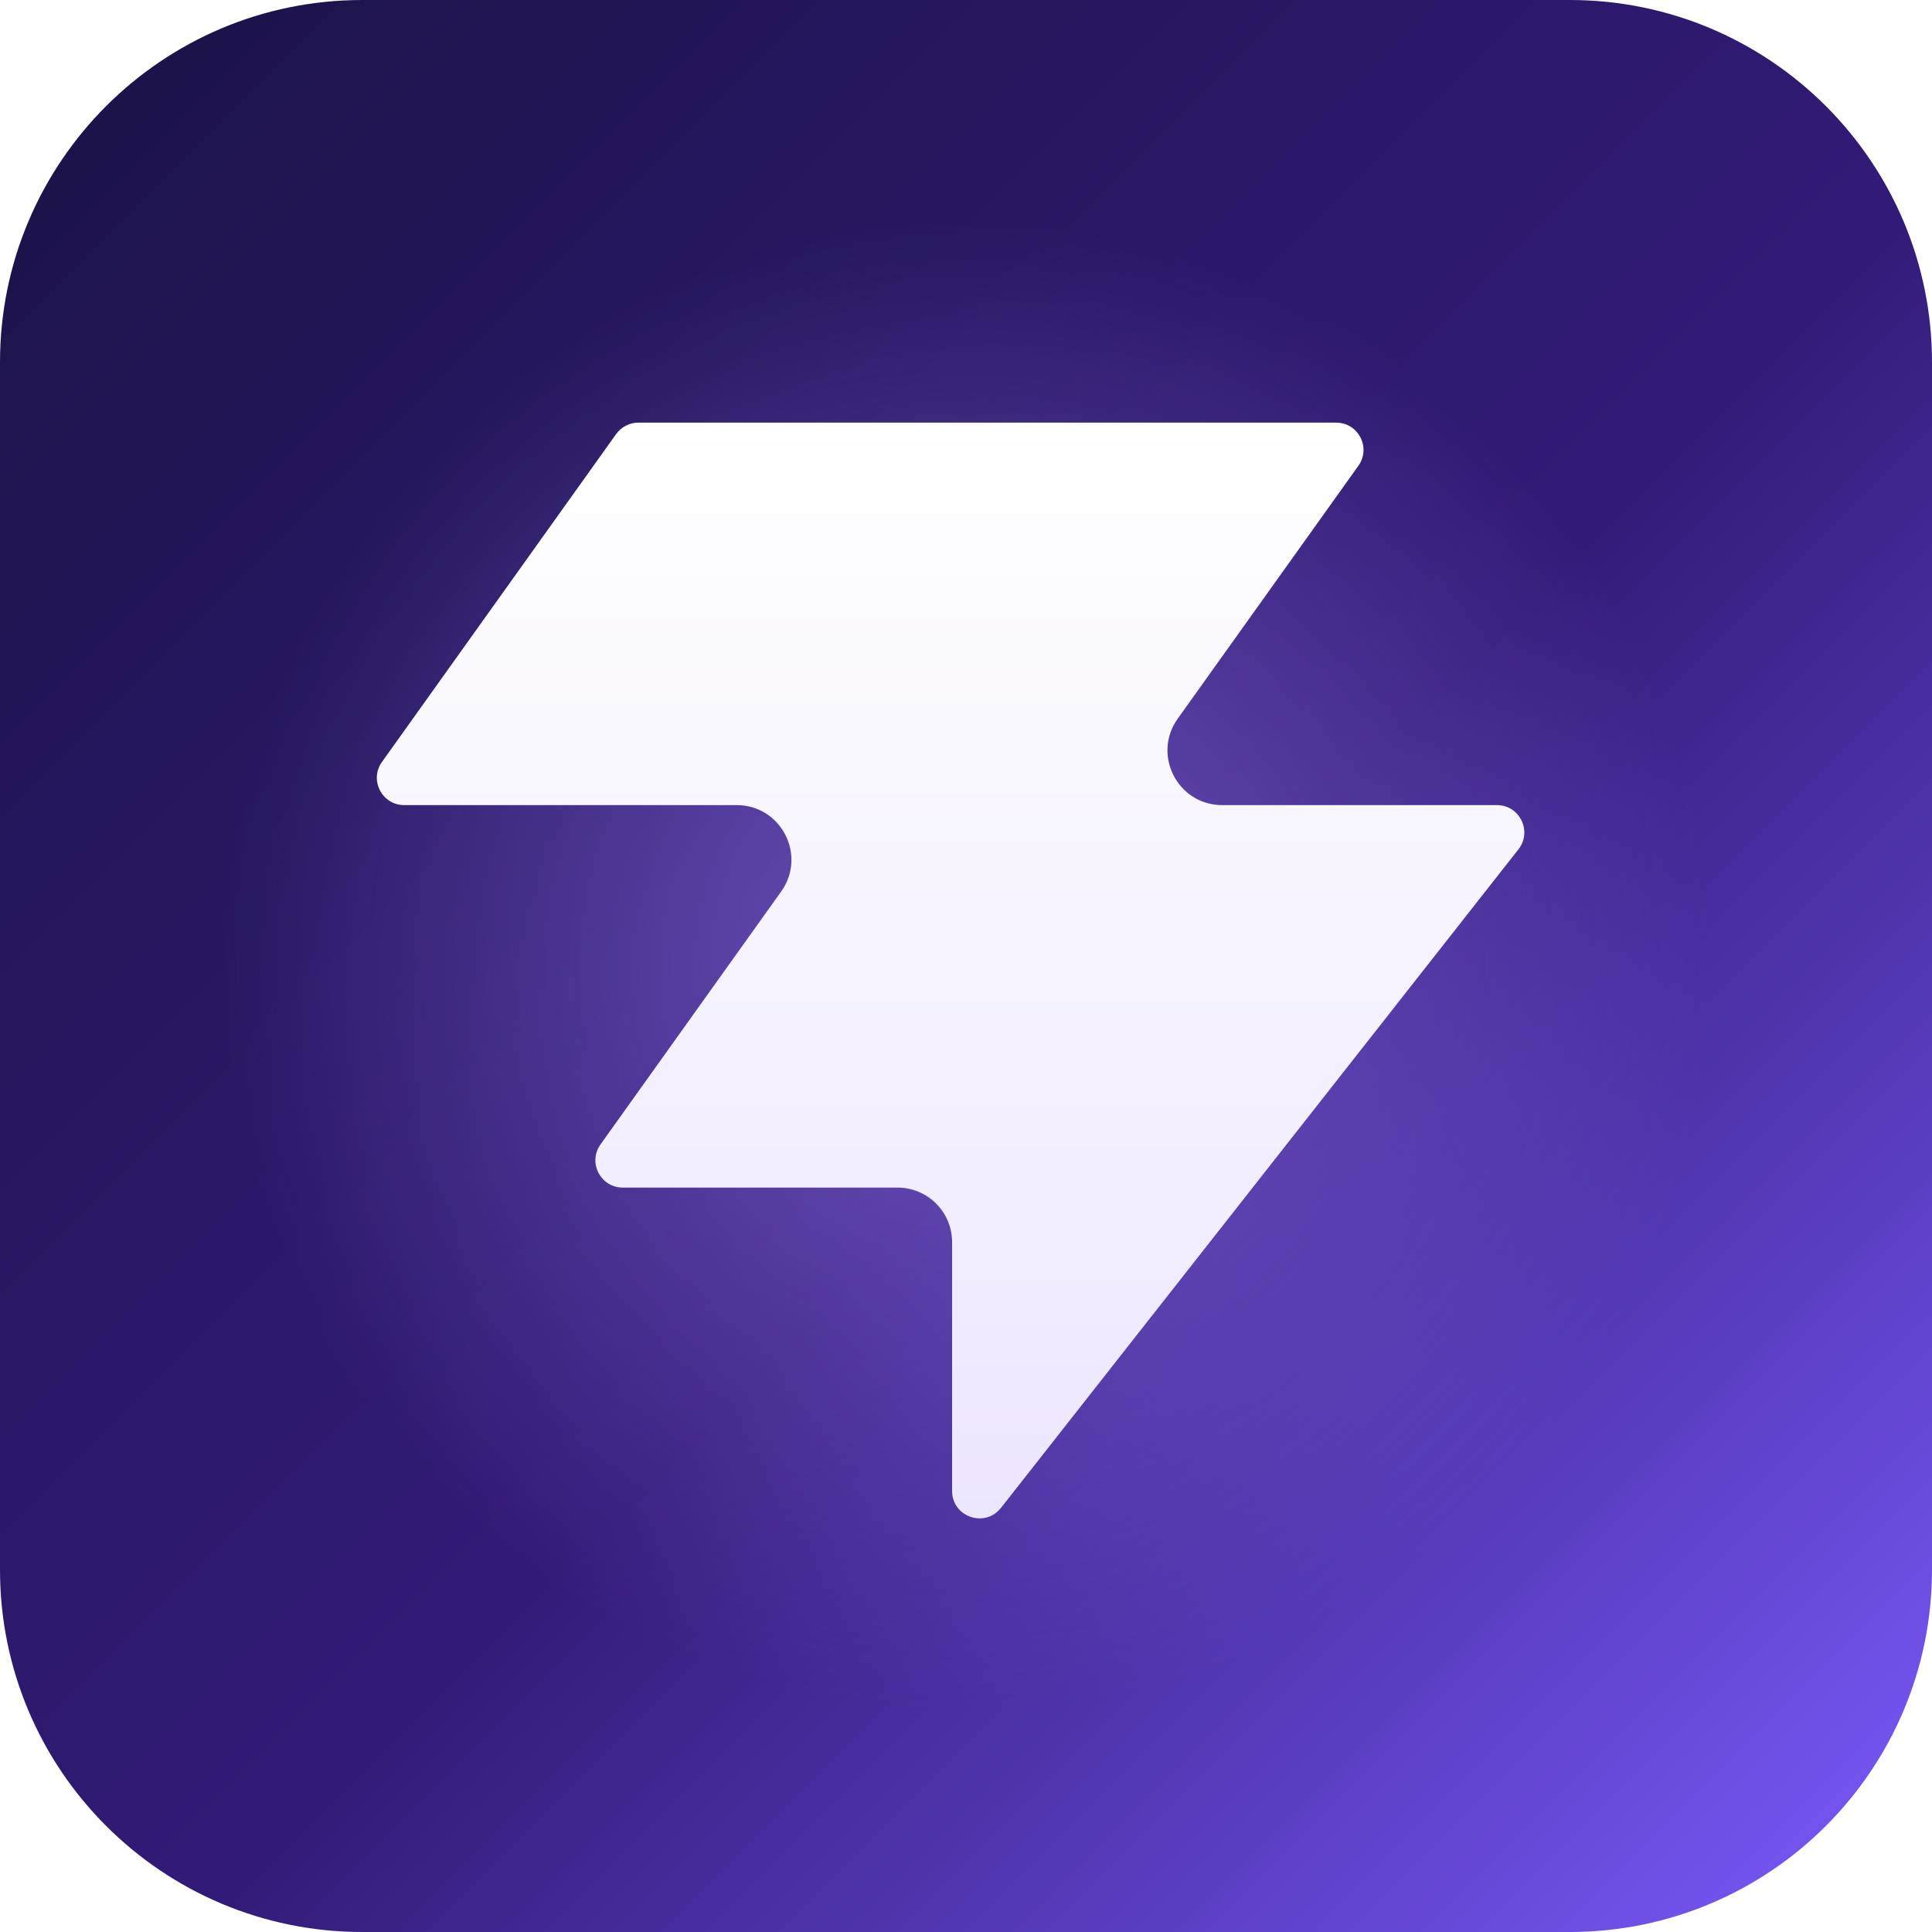
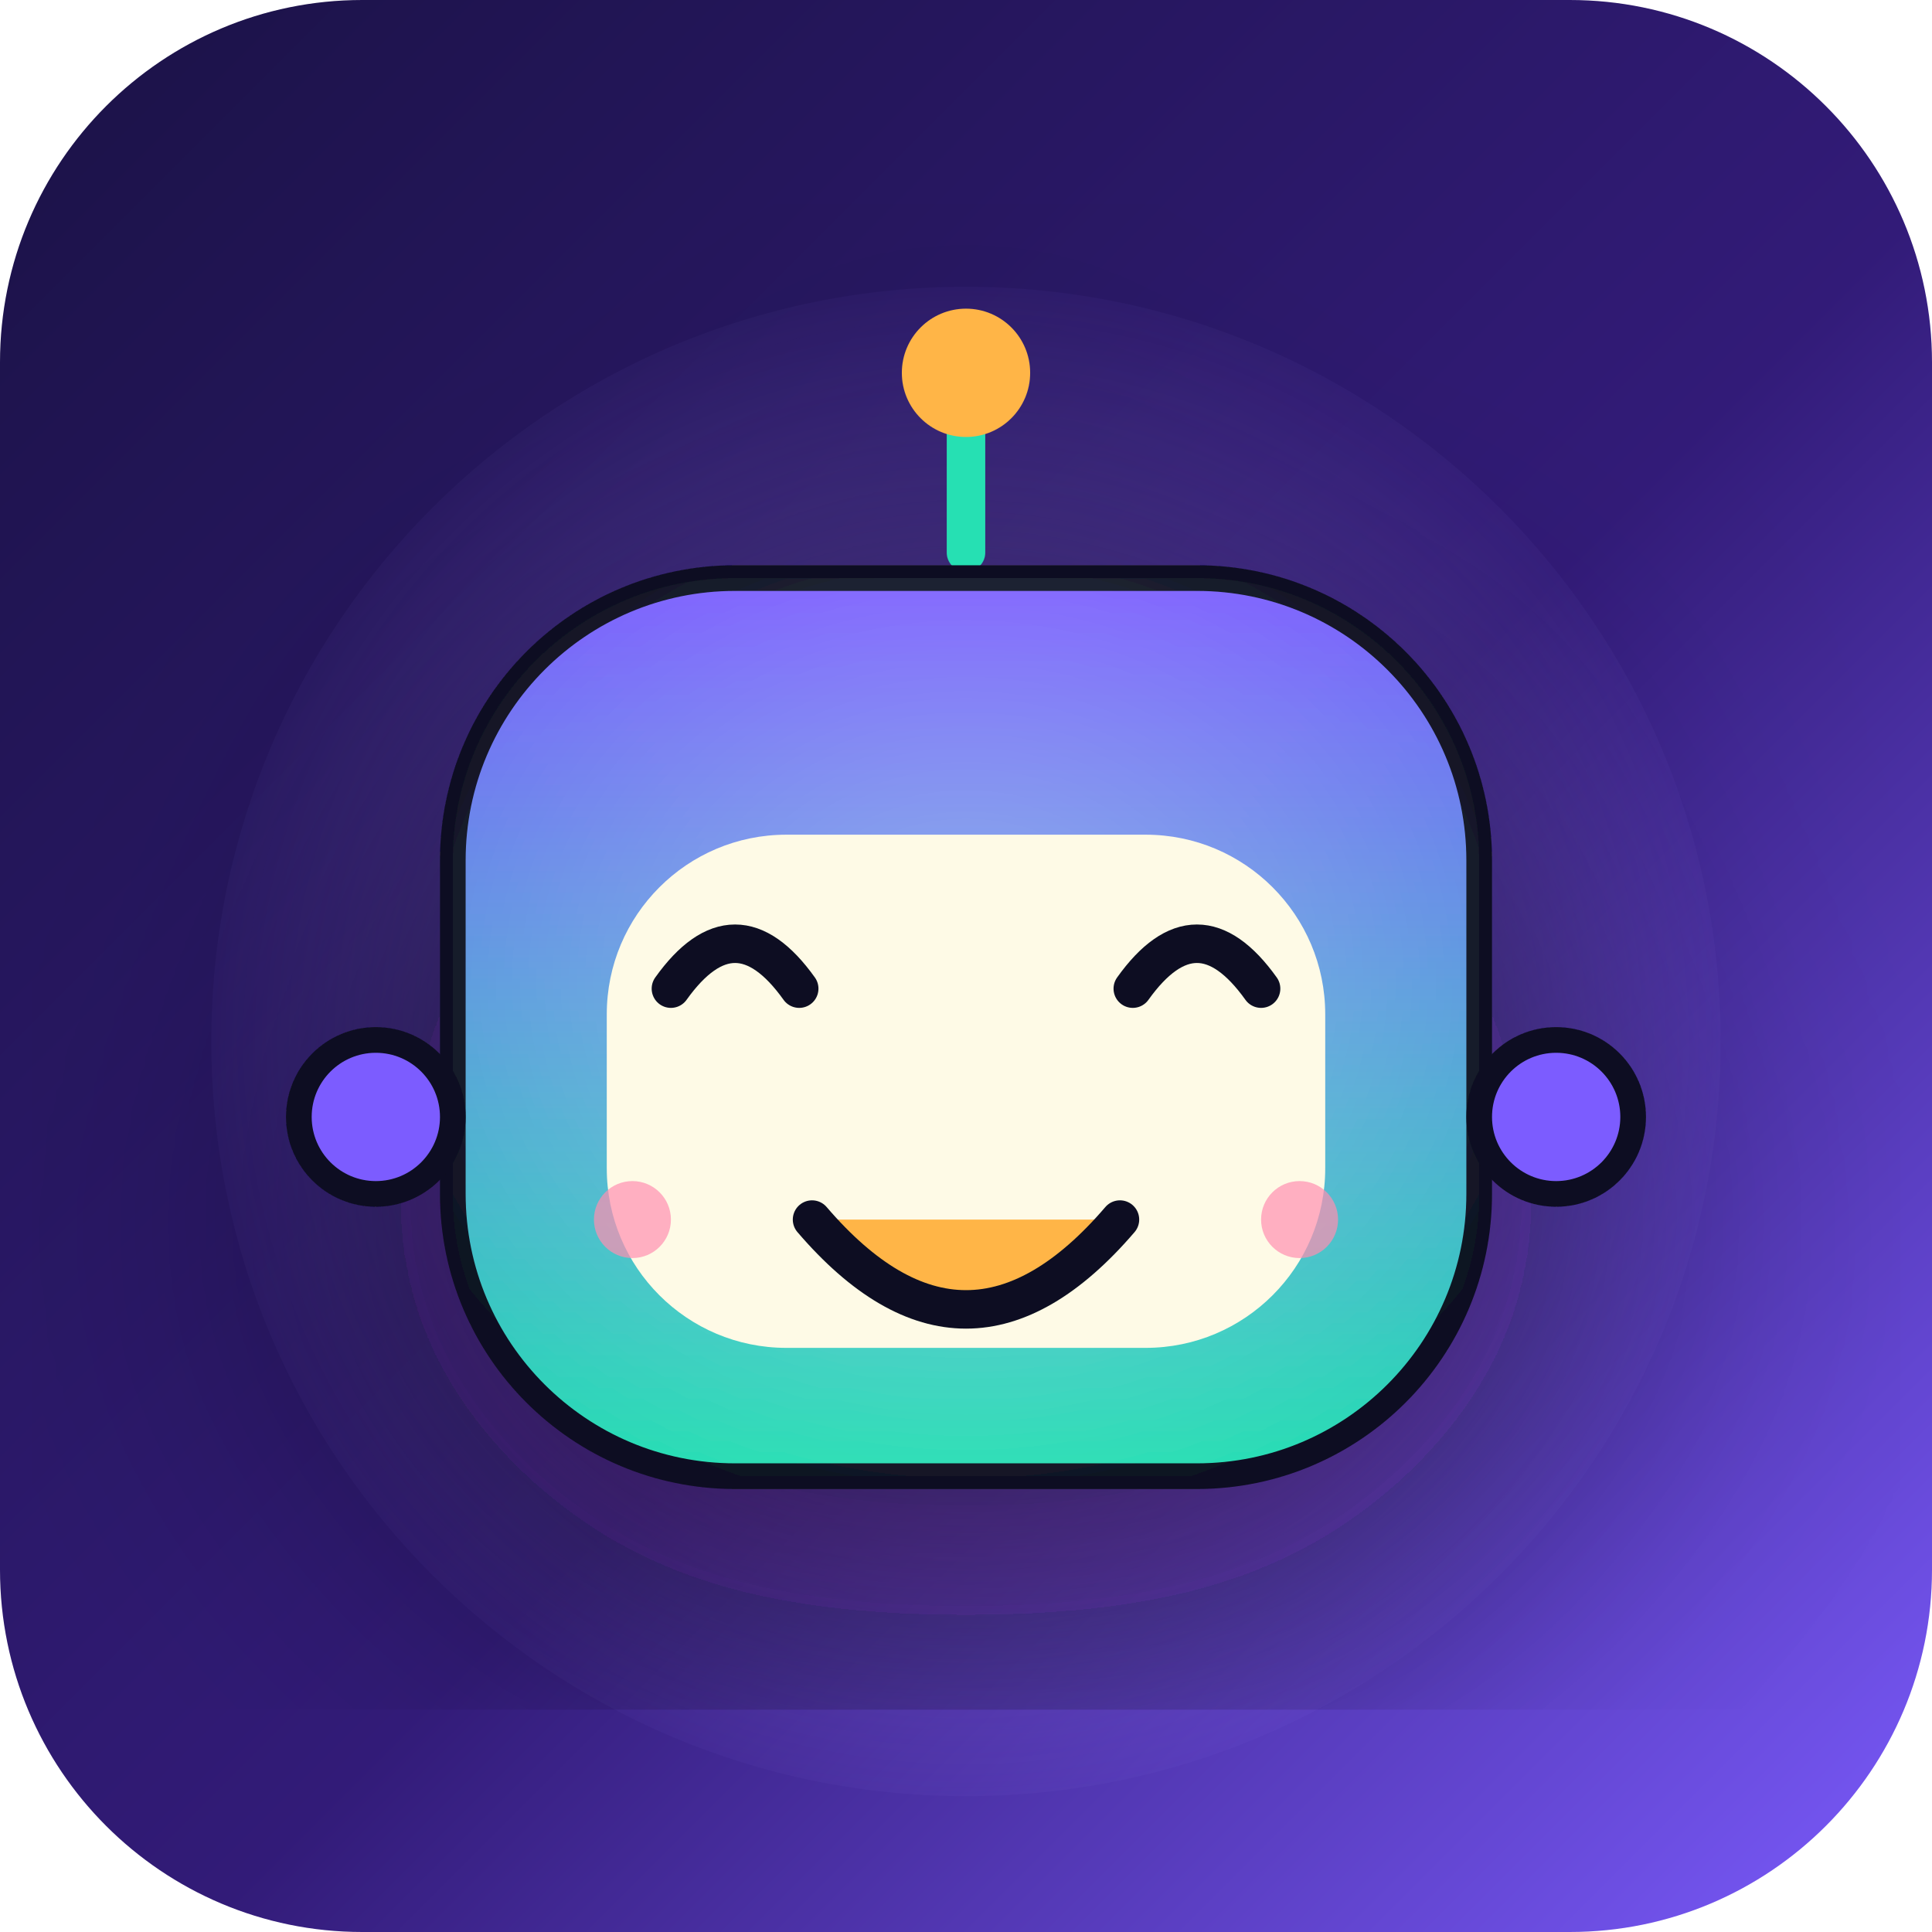
- <svg xmlns="http://www.w3.org/2000/svg" width="512" height="512" viewBox="0 0 512 512" role="img" aria-label="LearnAI">
+ <svg xmlns="http://www.w3.org/2000/svg" width="512" height="512" viewBox="0 0 512 512" role="img" aria-label="LearnAI · EmDash">
  <defs>
    <linearGradient id="bg" x1="0" y1="0" x2="1" y2="1">
      <stop offset="0" stop-color="#1a1245" />
      <stop offset="0.55" stop-color="#321b78" />
      <stop offset="1" stop-color="#7c5cff" />
    </linearGradient>
-     <radialGradient id="halo" cx="0.5" cy="0.5" r="0.5">
+     <radialGradient id="halo" cx="0.5" cy="0.5" r="0.55">
      <stop offset="0" stop-color="#a283ff" stop-opacity="0.55" />
      <stop offset="1" stop-color="#a283ff" stop-opacity="0" />
    </radialGradient>
-     <linearGradient id="glyph" x1="0" y1="0" x2="0" y2="1">
-       <stop offset="0" stop-color="#ffffff" />
-       <stop offset="1" stop-color="#ede6ff" />
+     <linearGradient id="mbody" x1="0" y1="0" x2="0" y2="1">
+       <stop offset="0" stop-color="#7c5cff" />
+       <stop offset="1" stop-color="#28e0b3" />
    </linearGradient>
-     <filter id="inner-glow" x="-20%" y="-20%" width="140%" height="140%">
-       <feGaussianBlur stdDeviation="6" />
+     <radialGradient id="mglow" cx="0.5" cy="0.45" r="0.6">
+       <stop offset="0" stop-color="#ffffff" stop-opacity="0.30" />
+       <stop offset="1" stop-color="#ffffff" stop-opacity="0" />
+     </radialGradient>
+     <filter id="soft-shadow" x="-20%" y="-20%" width="140%" height="140%">
+       <feDropShadow dx="0" dy="10" stdDeviation="14" flood-color="#0b0418" flood-opacity="0.55" />
    </filter>
  </defs>
  <rect width="512" height="512" rx="96" fill="url(#bg)" />
-   <circle cx="256" cy="256" r="200" fill="url(#halo)" />
-   <g transform="translate(99.2, 112) scale(6.4)">
-     <path fill="url(#glyph)" d="M25.946 44.938c-.664.845-2.021.375-2.021-.698V33.937a2.26 2.26 0 0 0-2.262-2.262H10.287c-.92 0-1.456-1.04-.92-1.788l7.48-10.471c1.07-1.497 0-3.578-1.842-3.578H1.237c-.92 0-1.456-1.04-.92-1.788L10.013.474c.214-.297.556-.474.92-.474h28.894c.92 0 1.456 1.04.92 1.788l-7.48 10.471c-1.07 1.498 0 3.579 1.842 3.579h11.377c.943 0 1.473 1.088.89 1.83L25.947 44.94z" />
+   <circle cx="256" cy="276" r="200" fill="url(#halo)" />
+   <g transform="translate(52, 58) scale(3.4)" filter="url(#soft-shadow)">
+     <line x1="60" y1="14" x2="60" y2="26" stroke="#28e0b3" stroke-width="3" stroke-linecap="round" />
+     <circle cx="60" cy="12" r="5" fill="#ffb547" />
+     <rect x="20" y="28" width="80" height="70" rx="22" fill="url(#mbody)" stroke="#0b1020" stroke-width="2" />
+     <rect x="20" y="28" width="80" height="70" rx="22" fill="url(#mglow)" />
+     <rect x="32" y="48" width="56" height="40" rx="14" fill="#fefae6" />
+     <path d="M37 60 Q42 53 47 60" stroke="#0b1020" stroke-width="3" fill="none" stroke-linecap="round" />
+     <path d="M73 60 Q78 53 83 60" stroke="#0b1020" stroke-width="3" fill="none" stroke-linecap="round" />
+     <path d="M48 78 Q60 92 72 78" stroke="#0b1020" stroke-width="3" fill="#ffb547" stroke-linecap="round" />
+     <circle cx="34" cy="78" r="3" fill="#ff8fb1" opacity="0.7" />
+     <circle cx="86" cy="78" r="3" fill="#ff8fb1" opacity="0.7" />
+     <circle cx="14" cy="70" r="6" fill="#7c5cff" stroke="#0b1020" stroke-width="2" />
+     <circle cx="106" cy="70" r="6" fill="#7c5cff" stroke="#0b1020" stroke-width="2" />
  </g>
</svg>
